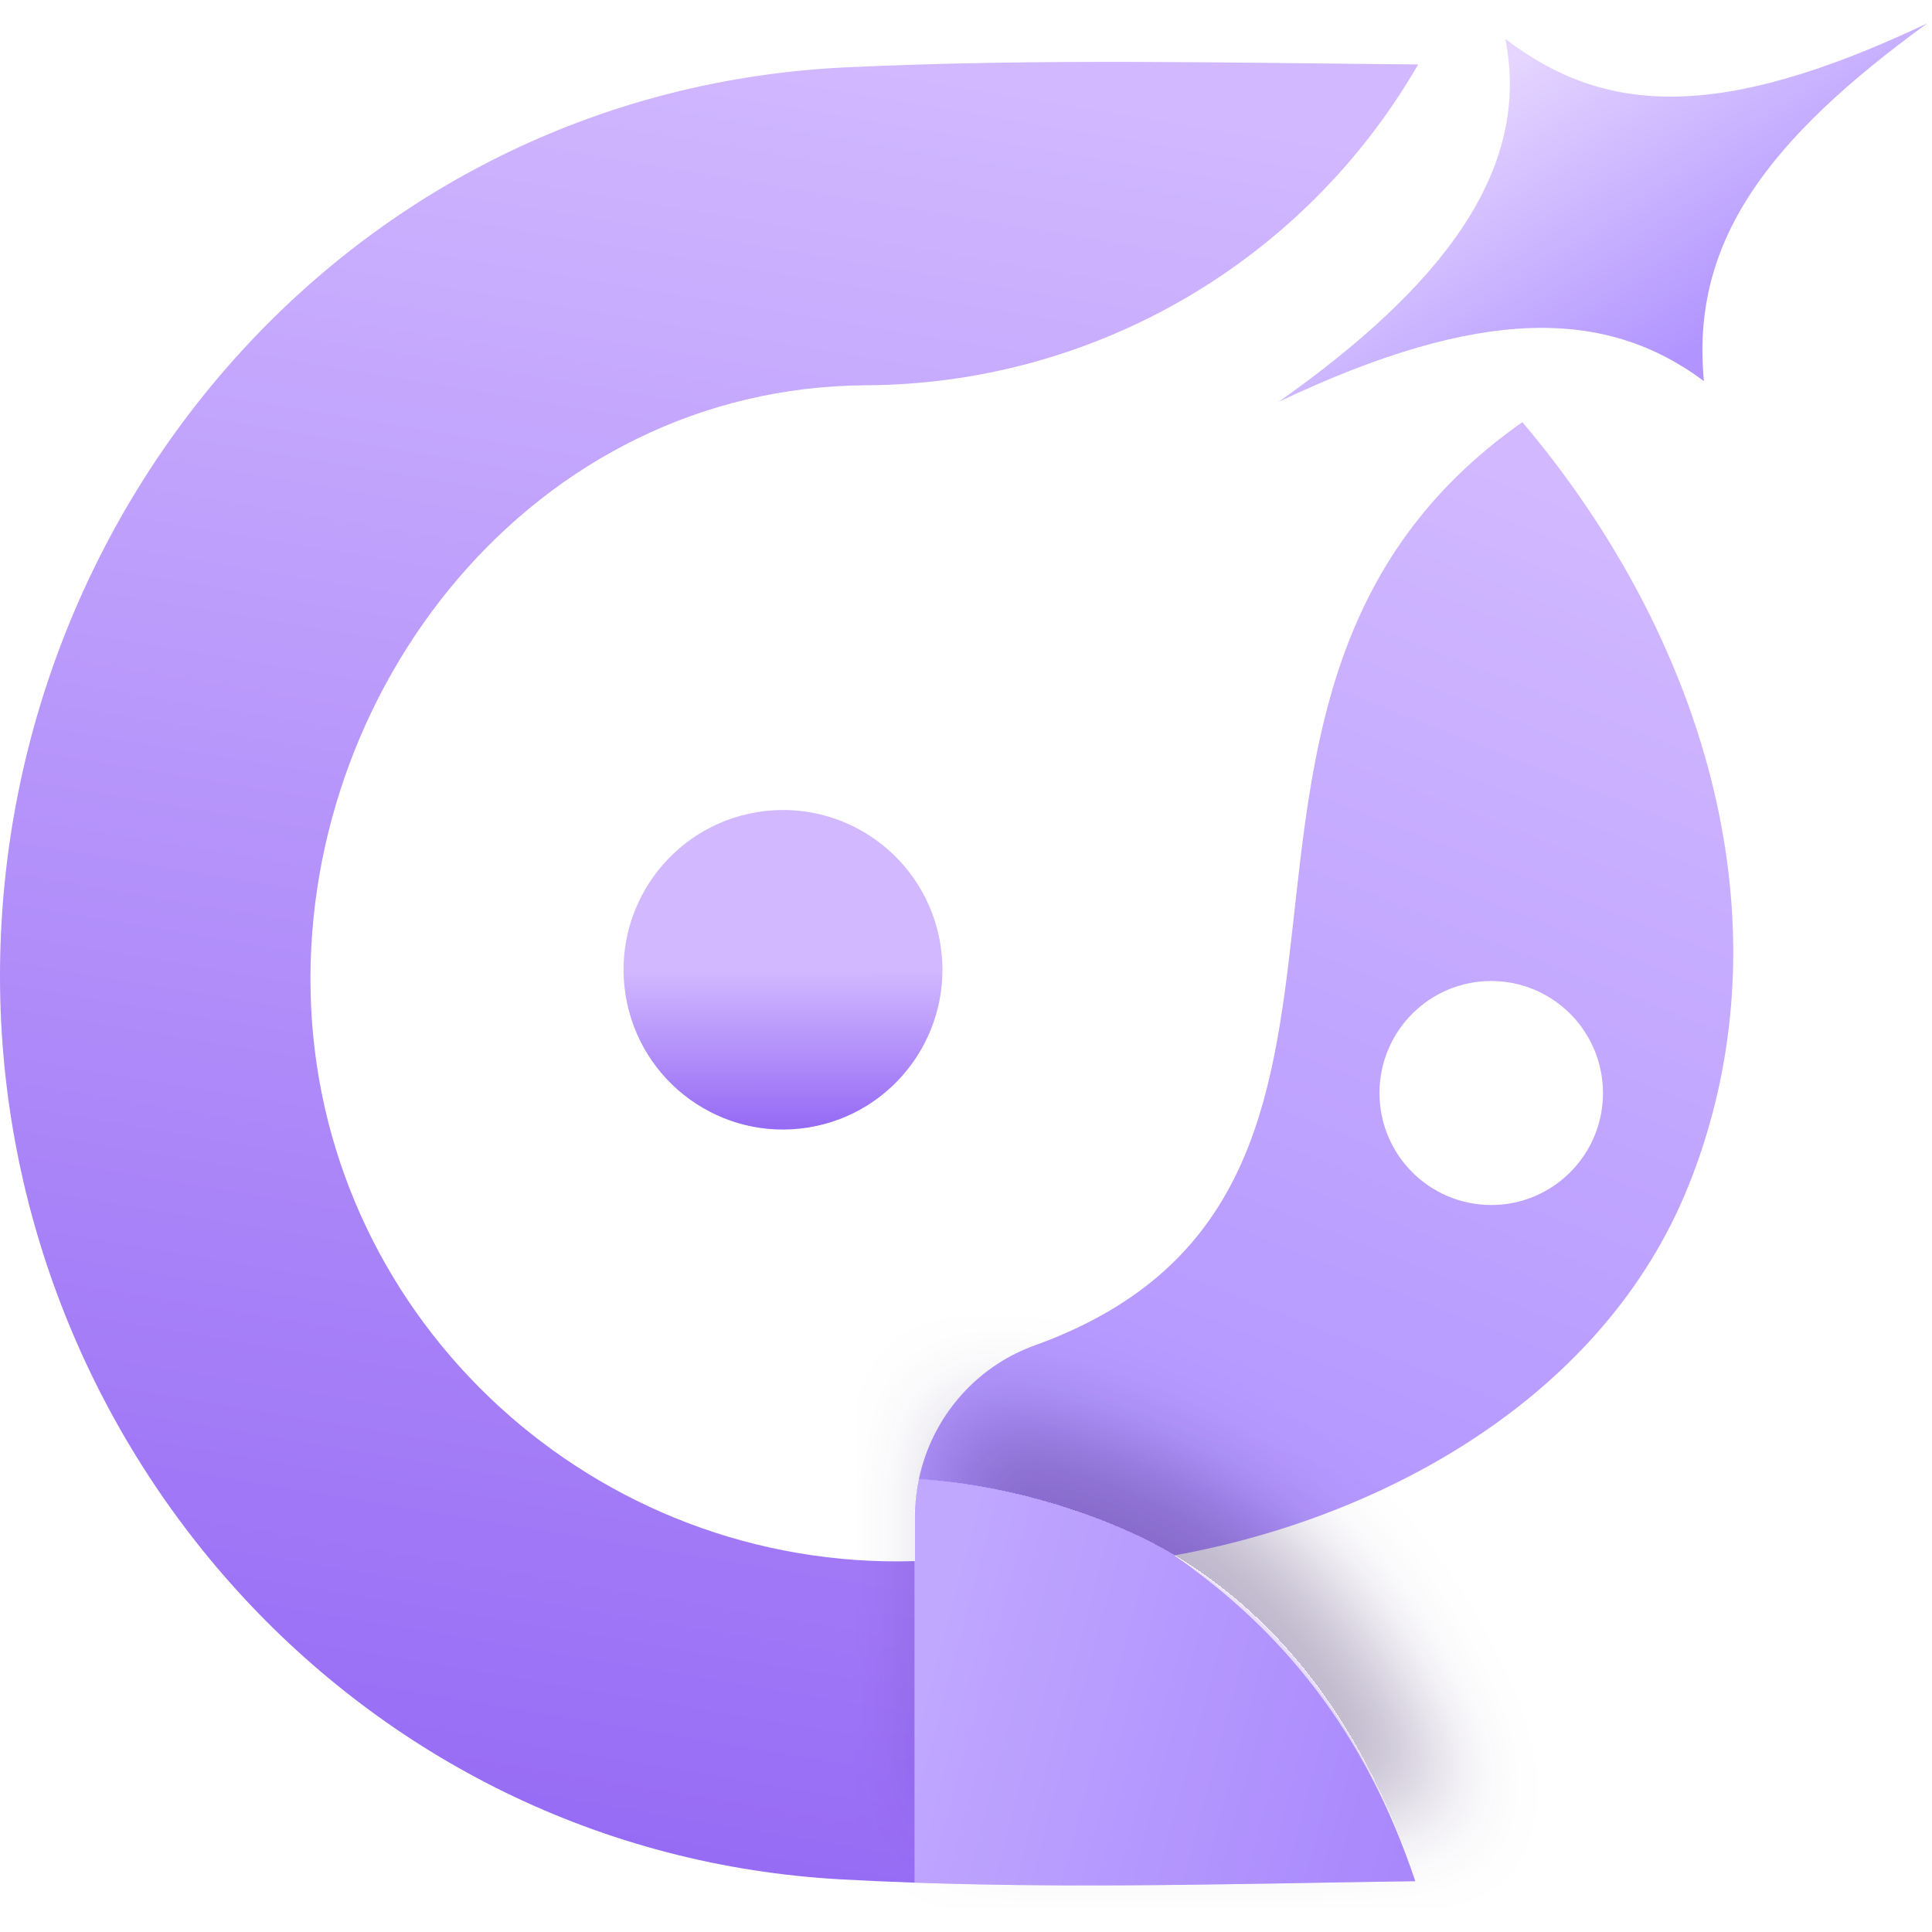
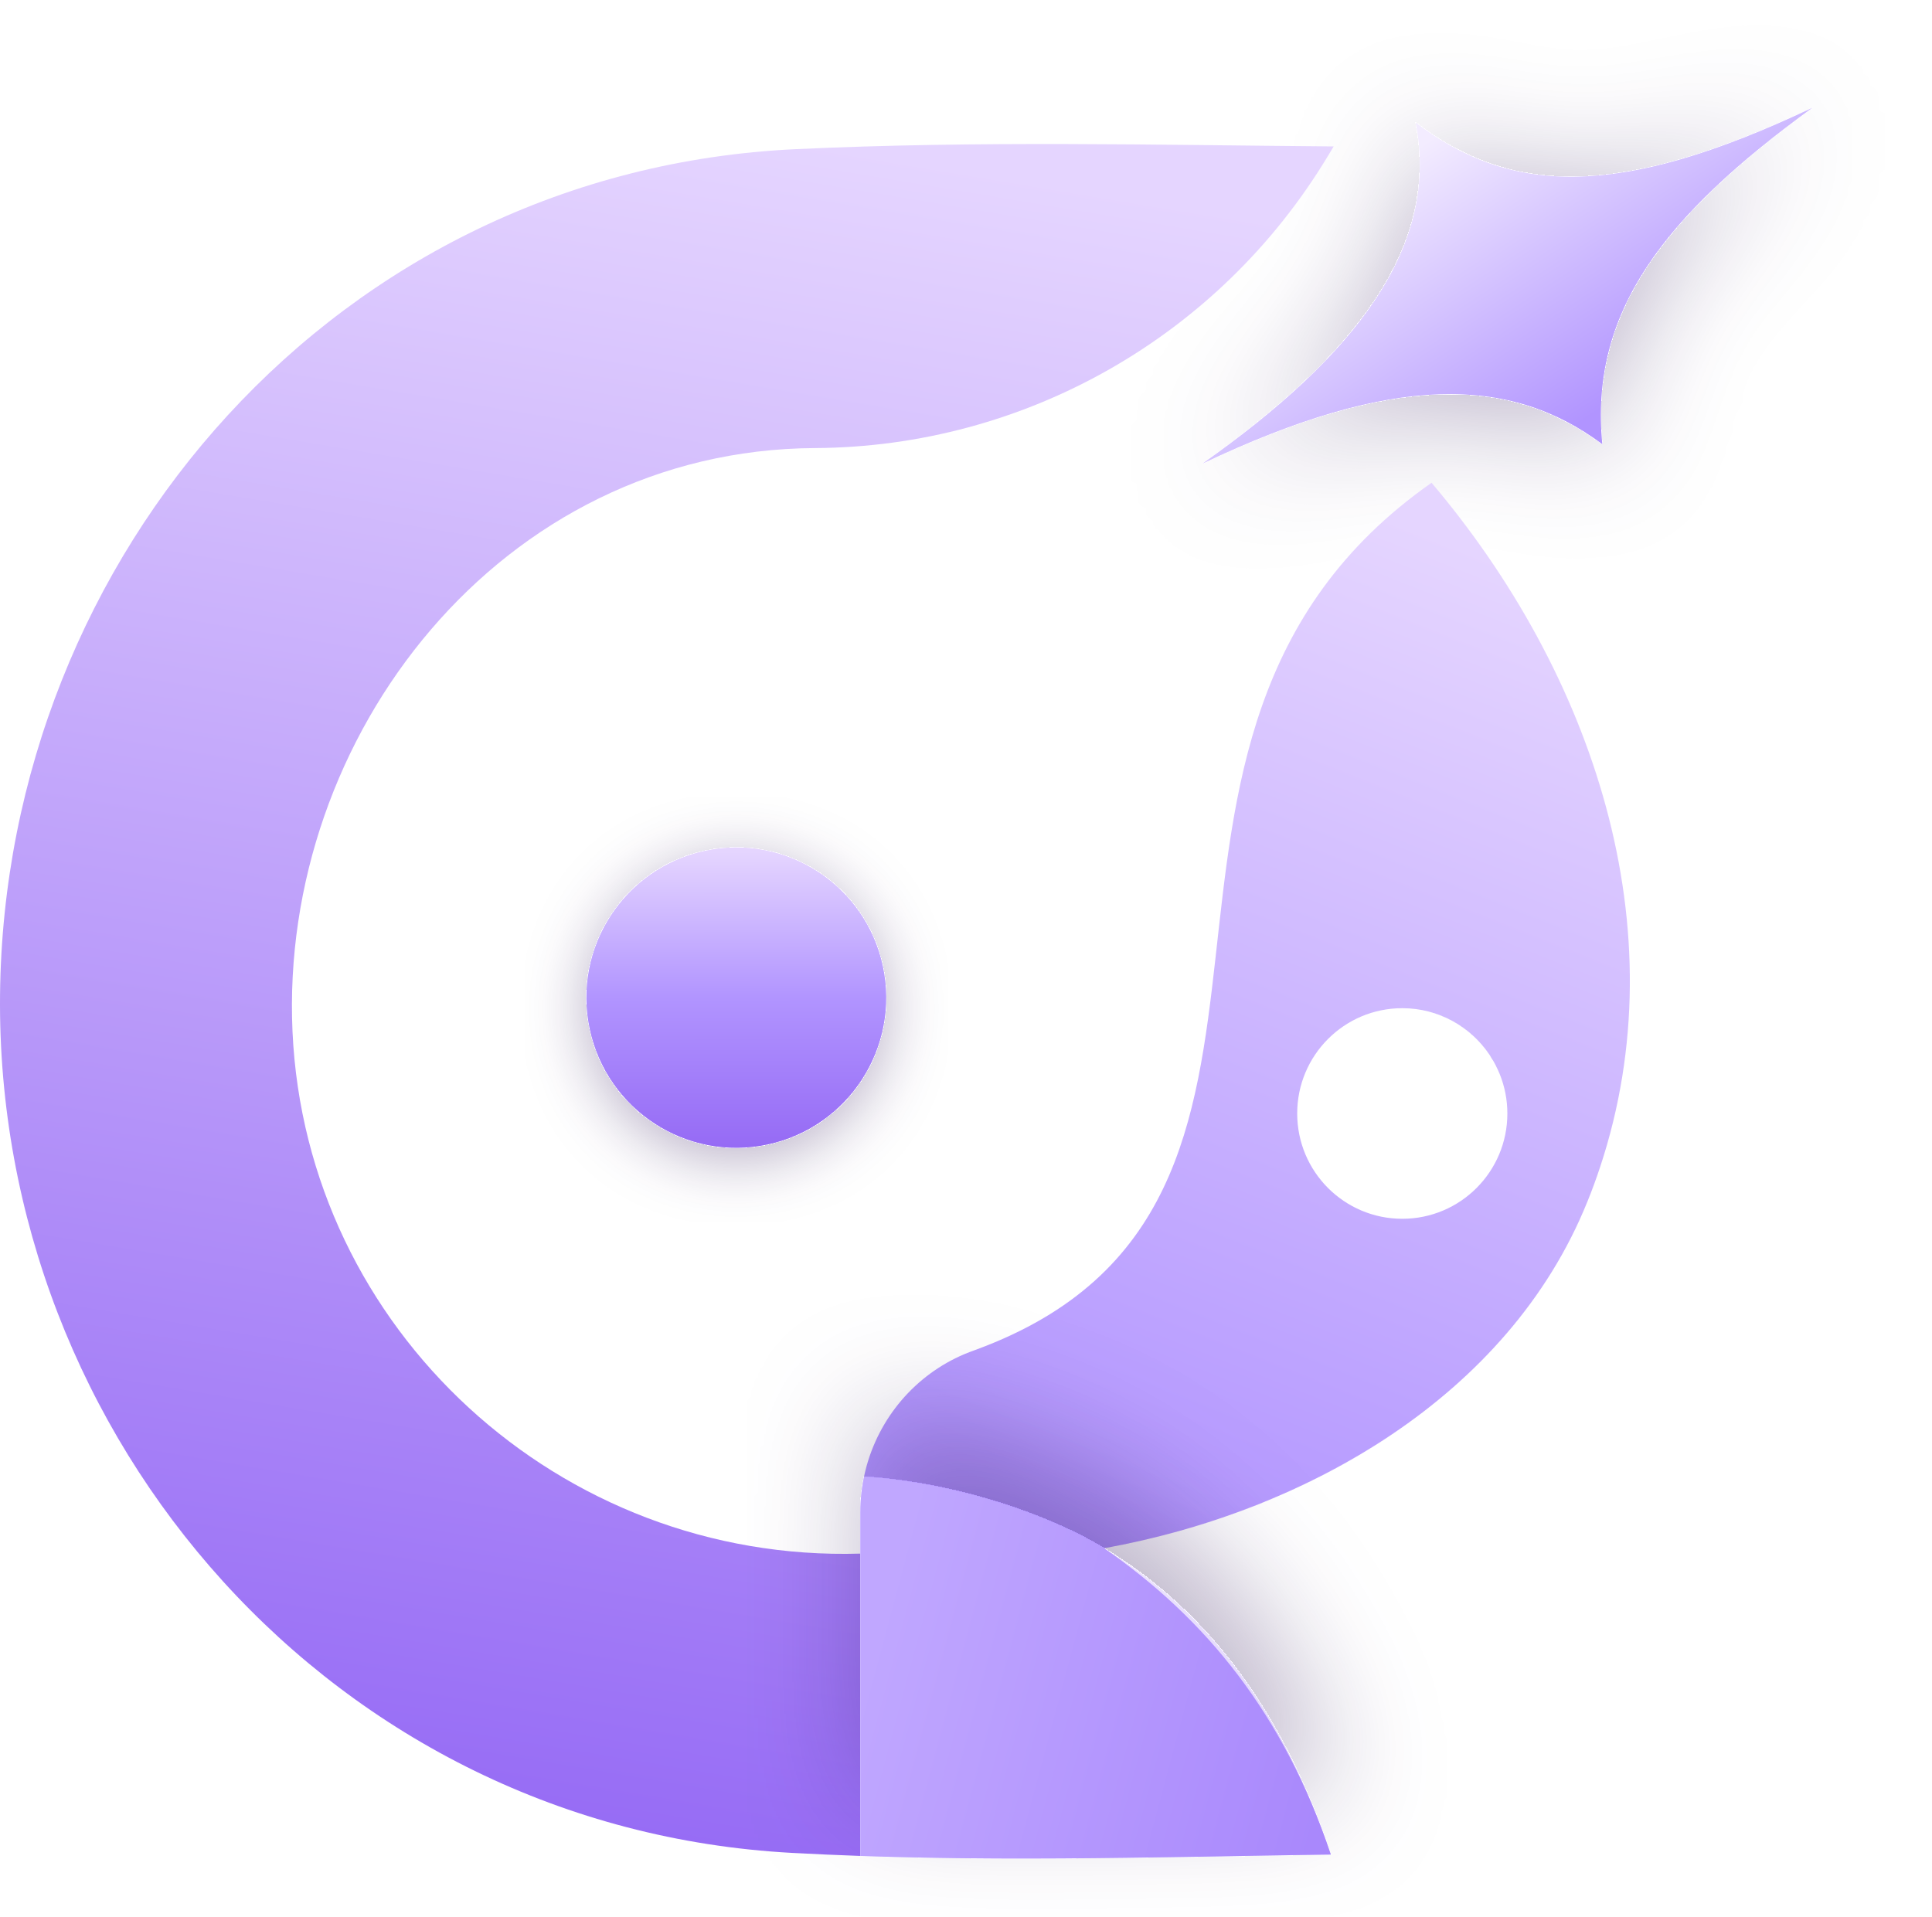
- <svg xmlns="http://www.w3.org/2000/svg" viewBox="0 -2 166 166" width="166" height="166" fill="none">
-   <path d="M146.402 30.745C138.014 24.485 127.278 24.257 109.863 32.526C123.881 22.631 131.599 12.655 129.34 1.342C137.866 7.87 147.724 8.478 165.601 0C151.913 9.958 145.234 18.744 146.405 30.745H146.402Z" fill="url(#paint0_linear_25210_50284)" />
-   <path d="M82.51 159.875C82.18 159.868 81.851 159.858 81.518 159.852C81.851 159.861 82.18 159.868 82.51 159.875Z" fill="#B298F5" />
-   <path d="M79.031 124.71C79.038 124.687 79.044 124.664 79.048 124.641C79.041 124.664 79.034 124.687 79.031 124.71Z" fill="#B298F5" />
-   <path d="M78.784 159.764C78.725 159.764 78.669 159.761 78.609 159.758C78.669 159.758 78.725 159.761 78.784 159.764Z" fill="#B298F5" />
-   <path d="M109.754 159.832C109.398 159.839 109.042 159.845 108.686 159.849C109.042 159.842 109.398 159.835 109.754 159.832Z" fill="#B298F5" />
-   <path d="M97.045 159.99C96.742 159.99 96.438 159.99 96.135 159.994C96.438 159.994 96.742 159.994 97.045 159.99Z" fill="#B298F5" />
-   <path d="M89.001 113.563C89.07 113.539 89.136 113.513 89.202 113.49C125.397 100.137 97.451 57.652 130.803 34.272C145.524 51.67 153.443 74.995 146.2 96.819C153.443 74.991 145.524 51.667 130.803 34.272C97.451 57.652 125.397 100.137 89.202 113.49C89.136 113.513 89.07 113.536 89.001 113.563Z" fill="#B298F5" />
-   <path d="M91.347 159.993C90.961 159.993 90.571 159.99 90.186 159.986C90.571 159.986 90.961 159.99 91.347 159.993Z" fill="#B298F5" />
-   <path d="M103.722 159.924C103.402 159.927 103.082 159.934 102.766 159.937C103.086 159.934 103.405 159.927 103.722 159.924Z" fill="#B298F5" />
-   <path d="M113.503 159.77C113.015 159.779 112.527 159.786 112.039 159.796C112.524 159.789 113.015 159.779 113.503 159.77Z" fill="#B298F5" />
-   <path d="M137.73 91.909C137.73 90.63 137.479 89.411 137.027 88.297C137.479 89.414 137.73 90.63 137.73 91.909Z" fill="#B298F5" />
-   <path d="M136.09 86.529C136.09 86.529 136.11 86.559 136.12 86.576C136.11 86.559 136.1 86.546 136.09 86.529Z" fill="#B298F5" />
-   <path d="M121.061 159.646C120.237 159.66 119.412 159.67 118.598 159.683C119.416 159.67 120.237 159.656 121.061 159.646Z" fill="#B298F5" />
-   <path d="M117.23 159.705C116.683 159.715 116.135 159.722 115.588 159.732C116.132 159.722 116.683 159.715 117.23 159.705Z" fill="#B298F5" />
-   <path d="M78.605 132.134C51.173 132.954 27.96 111.685 26.727 84.421C25.503 57.431 45.751 31.257 74.459 31.102C93.639 31 111.383 20.905 121.305 4.456L121.859 3.537C105.552 3.405 89.45 3.005 72.721 3.785C30.882 5.738 0.403 40.885 0.004 81.073C-0.399 121.68 30.595 157.237 72.378 159.485C74.476 159.597 76.55 159.69 78.605 159.762V132.138V132.134Z" fill="url(#paint1_linear_25210_50284)" />
-   <path d="M121.604 159.639C117.3 146.799 110.192 138.093 100.891 131.645C110.192 138.09 117.3 146.795 121.604 159.639Z" fill="#B298F5" />
-   <path d="M69.471 94.873C76.938 93.659 82.009 86.608 80.797 79.125C79.585 71.642 72.549 66.561 65.081 67.775C57.614 68.99 52.543 76.041 53.755 83.524C54.967 91.007 62.004 96.088 69.471 94.873Z" fill="url(#paint2_linear_25210_50284)" />
-   <path d="M118.596 159.684C118.138 159.69 117.686 159.697 117.23 159.707C117.686 159.7 118.141 159.69 118.596 159.684Z" fill="#684AD3" />
-   <path d="M115.588 159.732C114.889 159.746 114.197 159.756 113.504 159.769C114.197 159.756 114.892 159.746 115.588 159.732Z" fill="#684AD3" />
-   <path d="M105.68 159.895C105.027 159.904 104.374 159.914 103.725 159.921C104.374 159.911 105.027 159.904 105.68 159.895Z" fill="#684AD3" />
-   <path d="M96.139 159.994C95.493 159.994 94.846 160.001 94.203 160.001C94.85 160.001 95.496 160.001 96.139 159.994Z" fill="#684AD3" />
-   <path d="M79.047 124.641C79.136 124.275 79.238 123.908 79.35 123.551C79.235 123.911 79.136 124.275 79.047 124.641Z" fill="#684AD3" />
-   <path d="M78.606 128.35C78.606 127.107 78.751 125.888 79.031 124.711C78.754 125.888 78.606 127.107 78.606 128.35Z" fill="#684AD3" />
-   <path d="M145.018 100.028C137.835 117.8 119.279 128.33 100.891 131.648C119.279 128.333 137.835 117.8 145.018 100.028C145.45 98.963 145.843 97.892 146.199 96.818C145.843 97.892 145.45 98.96 145.018 100.028Z" fill="#684AD3" />
-   <path d="M81.517 159.848C80.61 159.825 79.7 159.795 78.783 159.766C79.697 159.799 80.607 159.825 81.517 159.848Z" fill="#684AD3" />
-   <path d="M90.184 159.99C89.614 159.986 89.043 159.98 88.473 159.977C89.043 159.983 89.614 159.986 90.184 159.99Z" fill="#684AD3" />
-   <path d="M93.114 159.999C92.523 159.999 91.936 159.999 91.346 159.996C91.936 159.996 92.523 159.999 93.114 159.999Z" fill="#684AD3" />
-   <path d="M145.02 100.028C145.452 98.964 145.845 97.893 146.201 96.819C153.444 74.991 145.525 51.667 130.805 34.272C97.452 57.652 125.399 100.137 89.204 113.49C89.138 113.513 89.072 113.536 89.002 113.563C84.319 115.215 80.816 118.976 79.355 123.551C79.239 123.911 79.14 124.275 79.051 124.641C79.045 124.665 79.038 124.688 79.035 124.711C78.758 125.887 78.609 127.107 78.609 128.35V132.138V159.762C78.609 159.762 78.609 159.762 78.613 159.762C78.672 159.762 78.728 159.765 78.787 159.769C79.701 159.802 80.611 159.828 81.522 159.851C81.855 159.861 82.185 159.868 82.514 159.875C83.148 159.891 83.781 159.904 84.411 159.918C84.794 159.924 85.173 159.931 85.556 159.937C86.136 159.947 86.716 159.957 87.297 159.964C87.689 159.967 88.085 159.974 88.478 159.977C89.048 159.984 89.619 159.987 90.19 159.99C90.576 159.99 90.965 159.994 91.351 159.997C91.941 159.997 92.528 160 93.118 160C93.481 160 93.844 160 94.207 160C94.853 160 95.5 160 96.143 159.994C96.447 159.994 96.75 159.994 97.053 159.99C98 159.984 98.947 159.977 99.897 159.967C100.853 159.957 101.813 159.947 102.773 159.934C103.092 159.931 103.409 159.924 103.729 159.921C104.382 159.911 105.032 159.904 105.685 159.894C106.048 159.888 106.414 159.884 106.777 159.878C107.413 159.868 108.05 159.858 108.69 159.848C109.046 159.842 109.402 159.835 109.758 159.832C110.517 159.818 111.279 159.805 112.044 159.792C112.532 159.782 113.017 159.775 113.508 159.765C114.201 159.752 114.894 159.742 115.593 159.729C116.137 159.719 116.685 159.713 117.236 159.703C117.691 159.696 118.146 159.686 118.601 159.68C119.419 159.666 120.24 159.653 121.065 159.643C121.246 159.643 121.424 159.637 121.606 159.637C117.301 146.796 110.194 138.09 100.893 131.642C119.28 128.327 137.837 117.793 145.02 100.021V100.028ZM118.528 91.91C118.528 86.596 122.826 82.289 128.13 82.289C131.445 82.289 134.367 83.971 136.092 86.533C136.102 86.549 136.112 86.563 136.121 86.579C136.24 86.761 136.356 86.946 136.461 87.134C136.521 87.24 136.58 87.346 136.636 87.455C136.781 87.729 136.91 88.01 137.028 88.301C137.48 89.418 137.731 90.635 137.731 91.914C137.731 97.228 133.433 101.535 128.13 101.535C122.826 101.535 118.528 97.228 118.528 91.914V91.91Z" fill="url(#paint3_linear_25210_50284)" />
-   <path d="M136.121 86.578C136.24 86.76 136.355 86.945 136.461 87.133C136.352 86.945 136.24 86.76 136.121 86.578Z" fill="#684AD3" />
-   <path d="M128.129 82.289C131.443 82.289 134.366 83.971 136.091 86.533C134.366 83.975 131.443 82.289 128.129 82.289Z" fill="#684AD3" />
-   <path d="M136.639 87.451C136.784 87.725 136.912 88.006 137.031 88.297C136.916 88.006 136.784 87.725 136.639 87.451Z" fill="#684AD3" />
-   <g opacity="0.3" filter="url(#filter0_d_25210_50284)">
-     <path d="M78.605 128.349V159.758C93.035 160.263 106.574 159.847 121.601 159.639C117.297 146.798 110.565 137.511 100.888 131.644C95.99 128.676 87.596 125.662 78.945 125.09C78.72 126.147 78.602 127.238 78.602 128.349H78.605Z" fill="url(#paint4_linear_25210_50284)" />
+ <svg xmlns="http://www.w3.org/2000/svg" width="1004" height="996" viewBox="0 0 1004 996" fill="none">
+   <g filter="url(#filter0_d_25408_17317)">
+     <path d="M832.652 230.858C784.948 195.255 723.888 193.958 624.841 240.991C704.566 184.71 748.462 127.977 735.612 63.632C784.104 100.758 840.174 104.217 941.848 56C863.998 112.638 826.011 162.603 832.671 230.858H832.652Z" fill="url(#paint0_linear_25408_17317)" />
+   </g>
+   <path d="M469.267 965.286C467.391 965.248 465.515 965.192 463.62 965.154C465.515 965.211 467.391 965.248 469.267 965.286Z" fill="#B298F5" />
+   <path d="M449.476 765.274C449.513 765.142 449.551 765.01 449.569 764.879C449.532 765.01 449.494 765.142 449.476 765.274Z" fill="#B298F5" />
+   <path d="M448.07 964.659C447.733 964.659 447.414 964.64 447.076 964.621C447.414 964.621 447.733 964.64 448.07 964.659Z" fill="#B298F5" />
+   <path d="M624.223 965.037C622.197 965.075 620.171 965.112 618.146 965.131C620.171 965.094 622.197 965.056 624.223 965.037Z" fill="#B298F5" />
+   <path d="M551.947 965.938C550.221 965.938 548.495 965.938 546.77 965.956C548.495 965.956 550.221 965.956 551.947 965.938Z" fill="#B298F5" />
+   <path d="M506.196 701.875C506.59 701.743 506.965 701.593 507.34 701.461C713.201 625.517 554.256 383.889 743.946 250.912C827.667 349.864 872.708 482.521 831.513 606.644C872.708 482.503 827.667 349.846 743.946 250.912C554.256 383.889 713.201 625.517 507.34 701.461C506.965 701.593 506.59 701.724 506.196 701.875Z" fill="#B298F5" />
+   <path d="M519.53 965.963C517.335 965.963 515.122 965.945 512.927 965.926C515.122 965.926 517.335 965.945 519.53 965.963Z" fill="#B298F5" />
+   <path d="M589.921 965.555C588.101 965.573 586.281 965.611 584.48 965.63C586.3 965.611 588.12 965.573 589.921 965.555Z" fill="#B298F5" />
+   <path d="M645.552 964.682C642.775 964.738 639.999 964.776 637.223 964.832C639.98 964.794 642.775 964.738 645.552 964.682Z" fill="#B298F5" />
+   <path d="M783.332 578.736C783.332 571.461 781.906 564.524 779.336 558.189C781.906 564.543 783.332 571.461 783.332 578.736Z" fill="#B298F5" />
+   <path d="M774.004 548.129C774.004 548.129 774.117 548.298 774.173 548.392C774.117 548.298 774.06 548.223 774.004 548.129Z" fill="#B298F5" />
+   <path d="M688.53 963.982C683.841 964.058 679.151 964.114 674.518 964.189C679.17 964.114 683.841 964.039 688.53 963.982Z" fill="#B298F5" />
+   <path d="M666.737 964.326C663.623 964.383 660.509 964.42 657.396 964.477C660.491 964.42 663.623 964.383 666.737 964.326Z" fill="#B298F5" />
+   <path d="M447.066 807.499C291.048 812.161 159.023 691.196 152.007 536.132C145.047 382.628 260.208 233.767 423.486 232.884C532.569 232.301 633.492 174.892 689.919 81.335L693.07 76.109C600.326 75.357 508.745 73.083 413.6 77.519C175.643 88.629 2.292 288.526 0.022 517.09C-2.267 748.041 174.011 950.27 411.649 963.052C423.58 963.691 435.379 964.218 447.066 964.631V807.518V807.499Z" fill="url(#paint1_linear_25408_17317)" />
+   <path d="M691.622 963.951C667.142 890.921 626.717 841.407 573.816 804.732C626.717 841.388 667.142 890.902 691.622 963.951Z" fill="#B298F5" />
+   <g filter="url(#filter1_d_25408_17317)">
+     <path d="M395.11 595.587C437.581 588.678 466.421 548.577 459.527 506.019C452.633 463.46 412.616 434.56 370.145 441.468C327.675 448.376 298.835 488.477 305.729 531.036C312.623 573.594 352.64 602.495 395.11 595.587Z" fill="url(#paint2_linear_25408_17317)" />
+   </g>
+   <path d="M674.506 964.188C671.899 964.225 669.329 964.263 666.74 964.319C669.329 964.282 671.918 964.225 674.506 964.188Z" fill="#684AD3" />
+   <path d="M657.403 964.473C653.426 964.548 649.486 964.604 645.547 964.679C649.486 964.604 653.444 964.548 657.403 964.473Z" fill="#684AD3" />
+   <path d="M601.069 965.393C597.355 965.449 593.641 965.505 589.945 965.543C593.641 965.487 597.355 965.449 601.069 965.393Z" fill="#684AD3" />
+   <path d="M546.777 965.953C543.1 965.953 539.424 965.991 535.766 965.991C539.442 965.991 543.119 965.991 546.777 965.953Z" fill="#684AD3" />
+   <path d="M449.579 764.891C450.086 762.804 450.667 760.718 451.305 758.688C450.648 760.736 450.086 762.804 449.579 764.891Z" fill="#684AD3" />
+   <path d="M447.061 785.986C447.061 778.918 447.886 771.981 449.48 765.289C447.905 771.981 447.061 778.918 447.061 785.986Z" fill="#684AD3" />
+   <path d="M824.792 624.903C783.935 725.98 678.397 785.87 573.816 804.743C678.397 785.889 783.935 725.98 824.792 624.903C827.249 618.85 829.482 612.76 831.508 606.65C829.482 612.76 827.249 618.831 824.792 624.903Z" fill="#684AD3" />
+   <path d="M463.619 965.136C458.461 965.004 453.283 964.835 448.068 964.666C453.265 964.854 458.442 965.004 463.619 965.136Z" fill="#684AD3" />
+   <path d="M512.918 965.94C509.672 965.922 506.427 965.884 503.182 965.865C506.427 965.903 509.672 965.922 512.918 965.94Z" fill="#684AD3" />
+   <path d="M529.588 965.999C526.23 965.999 522.891 965.999 519.533 965.98C522.891 965.98 526.23 965.999 529.588 965.999Z" fill="#684AD3" />
+   <path d="M824.787 624.897C827.244 618.844 829.477 612.754 831.503 606.644C872.697 482.503 827.657 349.846 743.936 250.912C554.246 383.889 713.19 625.517 507.33 701.461C506.955 701.593 506.579 701.724 506.185 701.875C479.548 711.274 459.626 732.666 451.316 758.682C450.659 760.731 450.096 762.799 449.59 764.885C449.552 765.017 449.515 765.149 449.496 765.28C447.92 771.972 447.076 778.909 447.076 785.977V807.519V964.632C447.076 964.632 447.076 964.632 447.095 964.632C447.433 964.632 447.751 964.651 448.089 964.67C453.285 964.858 458.463 965.008 463.64 965.14C465.535 965.196 467.411 965.234 469.287 965.271C472.888 965.365 476.49 965.441 480.073 965.516C482.249 965.553 484.406 965.591 486.582 965.629C489.884 965.685 493.186 965.741 496.487 965.779C498.719 965.798 500.971 965.835 503.203 965.854C506.448 965.892 509.693 965.911 512.939 965.929C515.134 965.929 517.347 965.948 519.542 965.967C522.9 965.967 526.239 965.986 529.597 965.986C531.66 965.986 533.724 965.986 535.787 965.986C539.464 965.986 543.141 965.986 546.799 965.948C548.524 965.948 550.25 965.948 551.976 965.929C557.36 965.892 562.744 965.854 568.146 965.798C573.586 965.741 579.045 965.685 584.504 965.61C586.324 965.591 588.124 965.553 589.944 965.535C593.658 965.478 597.354 965.441 601.068 965.384C603.132 965.347 605.214 965.328 607.277 965.29C610.898 965.234 614.518 965.177 618.157 965.121C620.183 965.083 622.209 965.046 624.235 965.027C628.55 964.952 632.883 964.877 637.235 964.802C640.012 964.745 642.769 964.708 645.564 964.651C649.504 964.576 653.443 964.52 657.42 964.444C660.515 964.388 663.629 964.35 666.762 964.294C669.351 964.256 671.939 964.2 674.528 964.162C679.18 964.087 683.851 964.012 688.541 963.956C689.573 963.956 690.586 963.918 691.617 963.918C667.137 890.888 626.712 841.374 573.811 804.699C678.392 785.845 783.93 725.936 824.787 624.86V624.897ZM674.115 578.729C674.115 548.502 698.558 524.009 728.722 524.009C747.575 524.009 764.196 533.577 774.006 548.145C774.063 548.239 774.119 548.314 774.175 548.408C774.851 549.442 775.507 550.495 776.108 551.566C776.445 552.168 776.783 552.769 777.102 553.39C777.927 554.95 778.659 556.548 779.334 558.202C781.904 564.556 783.33 571.473 783.33 578.748C783.33 608.975 758.887 633.469 728.722 633.469C698.558 633.469 674.115 608.975 674.115 578.748V578.729Z" fill="url(#paint3_linear_25408_17317)" />
+   <path d="M774.182 548.414C774.857 549.448 775.514 550.501 776.114 551.572C775.495 550.501 774.857 549.448 774.182 548.414Z" fill="#684AD3" />
+   <path d="M728.724 524.02C747.577 524.02 764.197 533.588 774.008 548.156C764.197 533.606 747.577 524.02 728.724 524.02Z" fill="#684AD3" />
+   <path d="M777.129 553.375C777.954 554.935 778.686 556.533 779.361 558.187C778.705 556.533 777.954 554.935 777.129 553.375Z" fill="#684AD3" />
+   <g opacity="0.3" filter="url(#filter2_d_25408_17317)">
+     <path d="M447.065 785.988V964.625C529.135 967.501 606.14 965.132 691.606 963.948C667.125 890.918 628.839 838.096 573.8 804.729C545.943 787.849 498.201 770.705 448.997 767.453C447.721 773.468 447.046 779.672 447.046 785.988H447.065Z" fill="url(#paint4_linear_25408_17317)" />
  </g>
  <defs>
-     <filter id="filter0_d_25210_50284" x="73.602" y="111.09" width="59" height="50.908" filterUnits="userSpaceOnUse" color-interpolation-filters="sRGB">
+     <filter id="filter0_d_25408_17317" x="562.841" y="0" width="441.007" height="308.99" filterUnits="userSpaceOnUse" color-interpolation-filters="sRGB">
      <feFlood flood-opacity="0" result="BackgroundImageFix" />
      <feColorMatrix in="SourceAlpha" type="matrix" values="0 0 0 0 0 0 0 0 0 0 0 0 0 0 0 0 0 0 127 0" result="hardAlpha" />
-       <feOffset dx="3" dy="-6" />
-       <feGaussianBlur stdDeviation="4" />
+       <feOffset dy="6" />
+       <feGaussianBlur stdDeviation="31" />
+       <feComposite in2="hardAlpha" operator="out" />
+       <feColorMatrix type="matrix" values="0 0 0 0 0.133 0 0 0 0 0.031 0 0 0 0 0.306 0 0 0 0.32 0" />
+       <feBlend mode="normal" in2="BackgroundImageFix" result="effect1_dropShadow_25408_17317" />
+       <feBlend mode="normal" in="SourceGraphic" in2="effect1_dropShadow_25408_17317" result="shape" />
+     </filter>
+     <filter id="filter1_d_25408_17317" x="272.711" y="414.447" width="219.835" height="220.16" filterUnits="userSpaceOnUse" color-interpolation-filters="sRGB">
+       <feFlood flood-opacity="0" result="BackgroundImageFix" />
+       <feColorMatrix in="SourceAlpha" type="matrix" values="0 0 0 0 0 0 0 0 0 0 0 0 0 0 0 0 0 0 127 0" result="hardAlpha" />
+       <feOffset dy="6" />
+       <feGaussianBlur stdDeviation="16" />
+       <feComposite in2="hardAlpha" operator="out" />
+       <feColorMatrix type="matrix" values="0 0 0 0 0.133 0 0 0 0 0.031 0 0 0 0 0.306 0 0 0 0.32 0" />
+       <feBlend mode="normal" in2="BackgroundImageFix" result="effect1_dropShadow_25408_17317" />
+       <feBlend mode="normal" in="SourceGraphic" in2="effect1_dropShadow_25408_17317" result="shape" />
+     </filter>
+     <filter id="filter2_d_25408_17317" x="388.046" y="673.453" width="368.56" height="322.539" filterUnits="userSpaceOnUse" color-interpolation-filters="sRGB">
+       <feFlood flood-opacity="0" result="BackgroundImageFix" />
+       <feColorMatrix in="SourceAlpha" type="matrix" values="0 0 0 0 0 0 0 0 0 0 0 0 0 0 0 0 0 0 127 0" result="hardAlpha" />
+       <feOffset dx="3" dy="-32" />
+       <feGaussianBlur stdDeviation="31" />
      <feComposite in2="hardAlpha" operator="out" />
      <feColorMatrix type="matrix" values="0 0 0 0 0.135 0 0 0 0 0.033 0 0 0 0 0.308 0 0 0 1 0" />
-       <feBlend mode="normal" in2="BackgroundImageFix" result="effect1_dropShadow_25210_50284" />
-       <feBlend mode="normal" in="SourceGraphic" in2="effect1_dropShadow_25210_50284" result="shape" />
+       <feBlend mode="normal" in2="BackgroundImageFix" result="effect1_dropShadow_25408_17317" />
+       <feBlend mode="normal" in="SourceGraphic" in2="effect1_dropShadow_25408_17317" result="shape" />
    </filter>
-     <linearGradient id="paint0_linear_25210_50284" x1="129.602" y1="3.6" x2="145.602" y2="28" gradientUnits="userSpaceOnUse">
+     <linearGradient id="paint0_linear_25408_17317" x1="737.102" y1="76.475" x2="828.101" y2="215.249" gradientUnits="userSpaceOnUse">
+       <stop stop-color="#F3ECFF" />
+       <stop offset="1" stop-color="#B194FF" />
+     </linearGradient>
+     <linearGradient id="paint1_linear_25408_17317" x1="493.678" y1="85.57" x2="346.538" y2="964.632" gradientUnits="userSpaceOnUse">
+       <stop stop-color="#E5D5FF" />
+       <stop offset="1" stop-color="#966BF5" />
+     </linearGradient>
+     <linearGradient id="paint2_linear_25408_17317" x1="382.202" y1="442.747" x2="382.303" y2="595.17" gradientUnits="userSpaceOnUse">
+       <stop stop-color="#E5D5FF" />
+       <stop offset="0.5" stop-color="#B194FF" />
+       <stop offset="1" stop-color="#966BF5" />
+     </linearGradient>
+     <linearGradient id="paint3_linear_25408_17317" x1="743.918" y1="276.669" x2="539.172" y2="793.089" gradientUnits="userSpaceOnUse">
      <stop stop-color="#E5D5FF" />
      <stop offset="1" stop-color="#B194FF" />
    </linearGradient>
-     <linearGradient id="paint1_linear_25210_50284" x1="86.801" y1="5.2" x2="60.929" y2="159.762" gradientUnits="userSpaceOnUse">
-       <stop stop-color="#D1B8FF" />
-       <stop offset="1" stop-color="#966BF5" />
-     </linearGradient>
-     <linearGradient id="paint2_linear_25210_50284" x1="67.201" y1="68" x2="67.219" y2="94.8" gradientUnits="userSpaceOnUse">
-       <stop stop-color="#D1B8FF" />
-       <stop offset="0.5" stop-color="#D1B8FF" />
-       <stop offset="1" stop-color="#966BF5" />
-     </linearGradient>
-     <linearGradient id="paint3_linear_25210_50284" x1="130.802" y1="38.8" x2="94.802" y2="129.6" gradientUnits="userSpaceOnUse">
-       <stop stop-color="#D1B8FF" />
-       <stop offset="1" stop-color="#B194FF" />
-     </linearGradient>
-     <linearGradient id="paint4_linear_25210_50284" x1="78.602" y1="142.544" x2="121.601" y2="154.066" gradientUnits="userSpaceOnUse">
+     <linearGradient id="paint4_linear_25408_17317" x1="447.046" y1="866.723" x2="691.603" y2="932.252" gradientUnits="userSpaceOnUse">
      <stop stop-color="#E5D5FF" />
      <stop offset="1" stop-color="#966BF5" />
    </linearGradient>
  </defs>
</svg>
